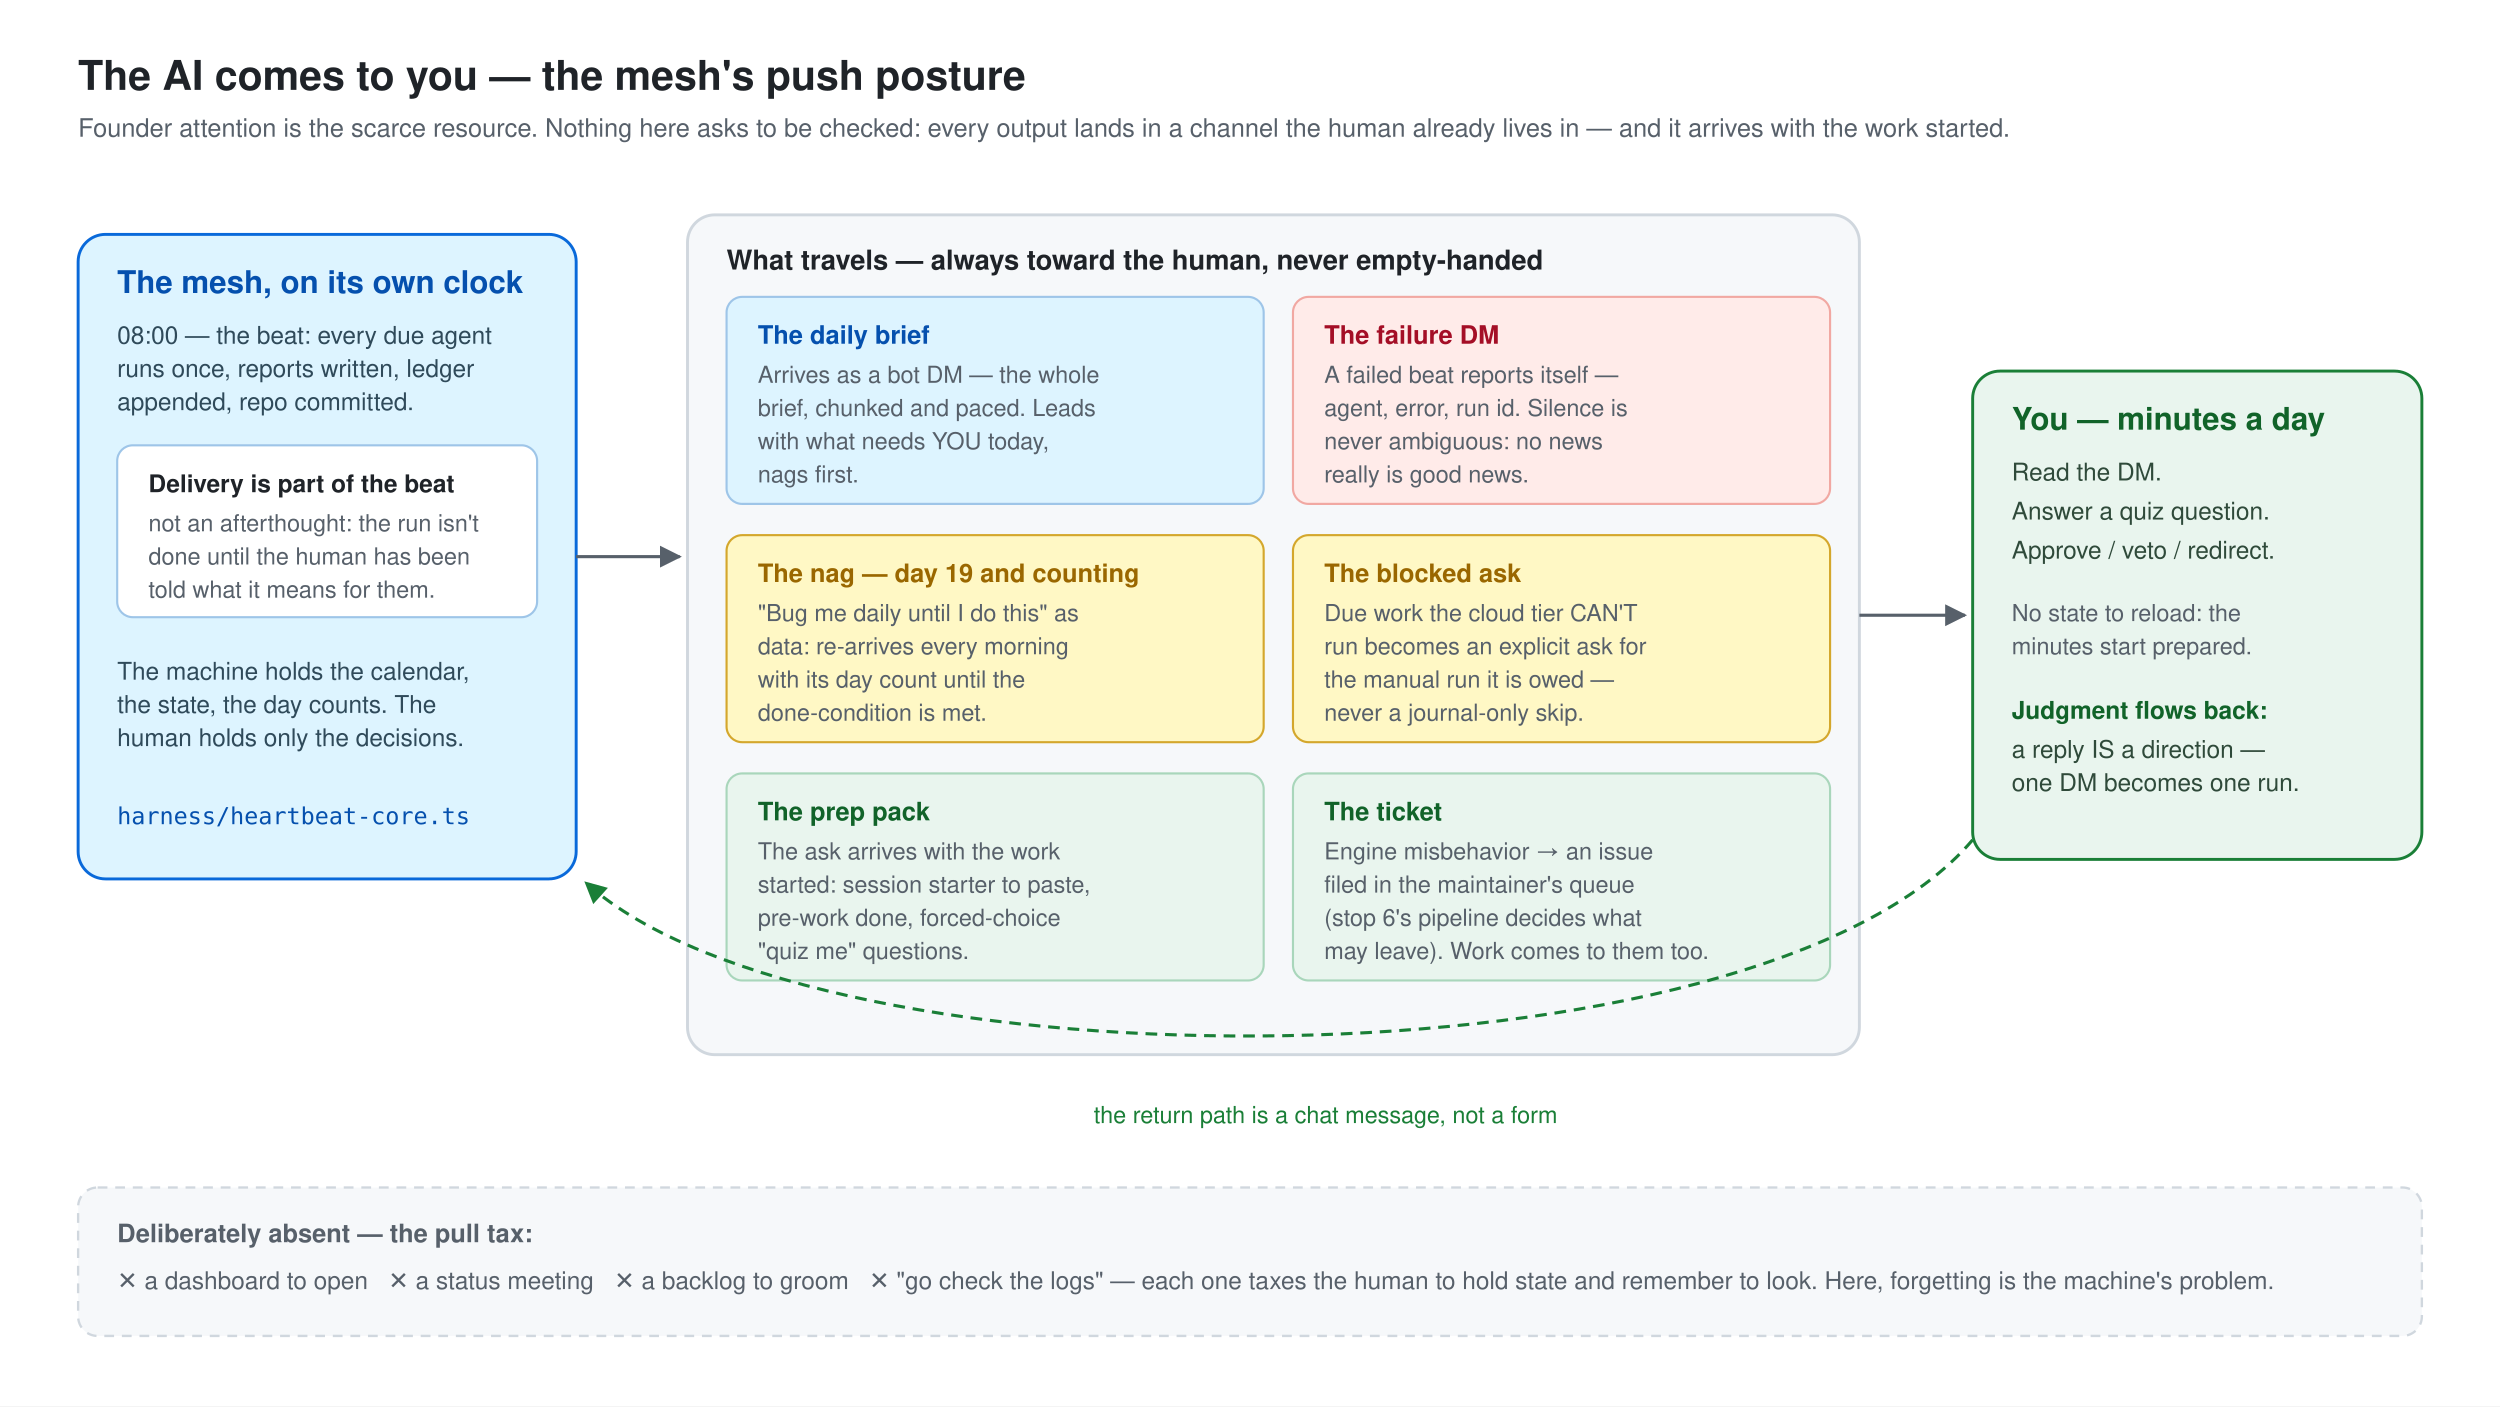
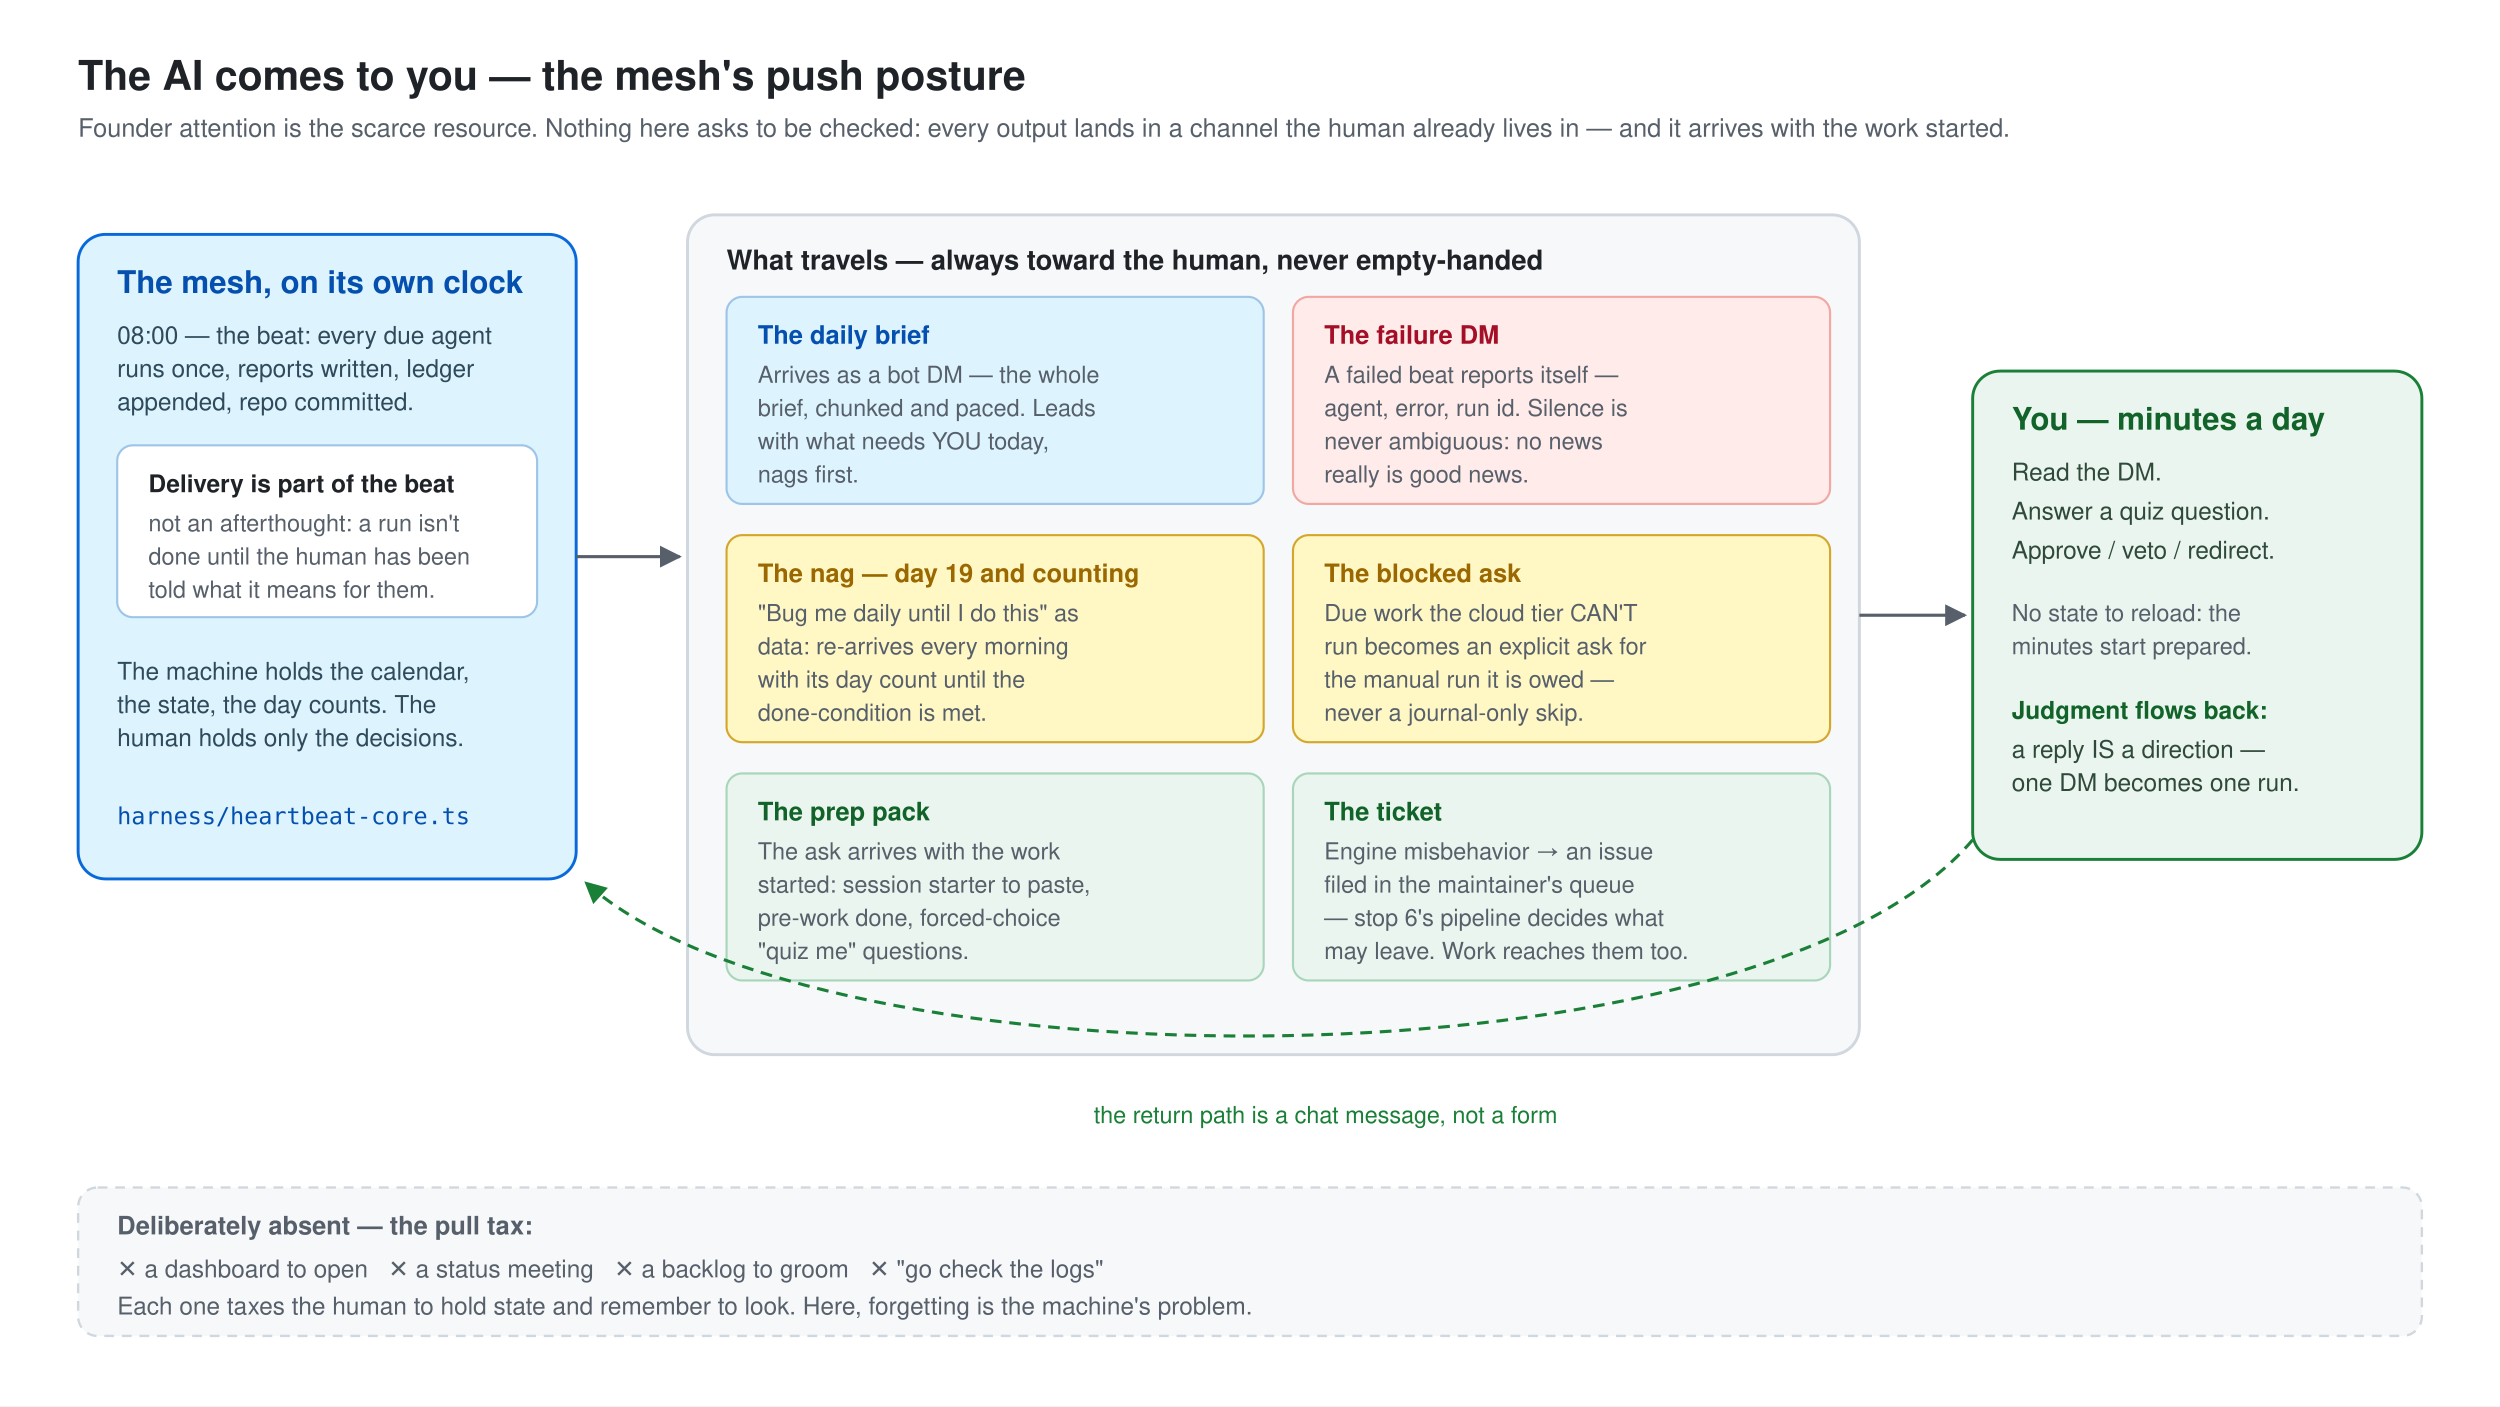
<svg xmlns="http://www.w3.org/2000/svg" viewBox="0 0 1280 720" font-family="ui-sans-serif, -apple-system, 'Segoe UI', Helvetica, Arial, sans-serif">
  <defs>
    <marker id="acy-ar" viewBox="0 0 10 10" refX="9" refY="5" markerWidth="7" markerHeight="7" orient="auto-start-reverse">
      <path d="M 0 0 L 10 5 L 0 10 z" fill="#57606a" />
    </marker>
    <marker id="acy-ar-g" viewBox="0 0 10 10" refX="9" refY="5" markerWidth="7" markerHeight="7" orient="auto-start-reverse">
      <path d="M 0 0 L 10 5 L 0 10 z" fill="#1a7f37" />
    </marker>
  </defs>
  <rect x="0" y="0" width="1280" height="720" fill="#ffffff" />
  <text x="40" y="46" font-size="21" font-weight="700" fill="#1f2328">The AI comes to you — the mesh's push posture</text>
  <text x="40" y="70" font-size="13" fill="#57606a">Founder attention is the scarce resource. Nothing here asks to be checked: every output lands in a channel the human already lives in — and it arrives with the work started.</text>
  <rect x="40" y="120" width="255" height="330" rx="14" fill="#ddf4ff" stroke="#0969da" stroke-width="1.5" />
  <text x="60" y="150" font-size="16" font-weight="700" fill="#0550ae">The mesh, on its own clock</text>
  <text x="60" y="176" font-size="12.5" fill="#2f4a5a">08:00 — the beat: every due agent</text>
  <text x="60" y="193" font-size="12.5" fill="#2f4a5a">runs once, reports written, ledger</text>
  <text x="60" y="210" font-size="12.5" fill="#2f4a5a">appended, repo committed.</text>
  <rect x="60" y="228" width="215" height="88" rx="8" fill="#ffffff" stroke="#9ec5e8" stroke-width="1.1" />
  <text x="76" y="252" font-size="12.5" font-weight="700" fill="#1f2328">Delivery is part of the beat</text>
-   <text x="76" y="272" font-size="12" fill="#57606a">not an afterthought: the run isn't</text>
+   <text x="76" y="272" font-size="12" fill="#57606a">not an afterthought: a run isn't</text>
  <text x="76" y="289" font-size="12" fill="#57606a">done until the human has been</text>
  <text x="76" y="306" font-size="12" fill="#57606a">told what it means for them.</text>
  <text x="60" y="348" font-size="12.5" fill="#2f4a5a">The machine holds the calendar,</text>
  <text x="60" y="365" font-size="12.5" fill="#2f4a5a">the state, the day counts. The</text>
  <text x="60" y="382" font-size="12.5" fill="#2f4a5a">human holds only the decisions.</text>
  <text x="60" y="422" font-size="12" font-family="ui-monospace, SFMono-Regular, Menlo, monospace" fill="#0550ae">harness/heartbeat-core.ts</text>
  <path d="M 295 285 L 348 285" stroke="#57606a" stroke-width="1.6" marker-end="url(#acy-ar)" />
  <rect x="352" y="110" width="600" height="430" rx="14" fill="#f6f8fa" stroke="#d0d7de" stroke-width="1.5" />
  <text x="372" y="138" font-size="14" font-weight="700" fill="#1f2328">What travels — always toward the human, never empty-handed</text>
  <rect x="372" y="152" width="275" height="106" rx="8" fill="#ddf4ff" stroke="#9ec5e8" stroke-width="1.1" />
  <text x="388" y="176" font-size="13" font-weight="700" fill="#0550ae">The daily brief</text>
  <text x="388" y="196" font-size="12" fill="#57606a">Arrives as a bot DM — the whole</text>
  <text x="388" y="213" font-size="12" fill="#57606a">brief, chunked and paced. Leads</text>
  <text x="388" y="230" font-size="12" fill="#57606a">with what needs YOU today,</text>
  <text x="388" y="247" font-size="12" fill="#57606a">nags first.</text>
  <rect x="662" y="152" width="275" height="106" rx="8" fill="#ffebe9" stroke="#f1a8a2" stroke-width="1.1" />
  <text x="678" y="176" font-size="13" font-weight="700" fill="#a40e26">The failure DM</text>
  <text x="678" y="196" font-size="12" fill="#57606a">A failed beat reports itself —</text>
  <text x="678" y="213" font-size="12" fill="#57606a">agent, error, run id. Silence is</text>
  <text x="678" y="230" font-size="12" fill="#57606a">never ambiguous: no news</text>
  <text x="678" y="247" font-size="12" fill="#57606a">really is good news.</text>
  <rect x="372" y="274" width="275" height="106" rx="8" fill="#fff8c5" stroke="#d4a72c" stroke-width="1.1" />
  <text x="388" y="298" font-size="13" font-weight="700" fill="#9a6700">The nag — day 19 and counting</text>
  <text x="388" y="318" font-size="12" fill="#57606a">"Bug me daily until I do this" as</text>
  <text x="388" y="335" font-size="12" fill="#57606a">data: re-arrives every morning</text>
  <text x="388" y="352" font-size="12" fill="#57606a">with its day count until the</text>
  <text x="388" y="369" font-size="12" fill="#57606a">done-condition is met.</text>
  <rect x="662" y="274" width="275" height="106" rx="8" fill="#fff8c5" stroke="#d4a72c" stroke-width="1.1" />
  <text x="678" y="298" font-size="13" font-weight="700" fill="#9a6700">The blocked ask</text>
  <text x="678" y="318" font-size="12" fill="#57606a">Due work the cloud tier CAN'T</text>
  <text x="678" y="335" font-size="12" fill="#57606a">run becomes an explicit ask for</text>
  <text x="678" y="352" font-size="12" fill="#57606a">the manual run it is owed —</text>
  <text x="678" y="369" font-size="12" fill="#57606a">never a journal-only skip.</text>
  <rect x="372" y="396" width="275" height="106" rx="8" fill="#e9f5ee" stroke="#a9d6bb" stroke-width="1.1" />
  <text x="388" y="420" font-size="13" font-weight="700" fill="#116329">The prep pack</text>
  <text x="388" y="440" font-size="12" fill="#57606a">The ask arrives with the work</text>
  <text x="388" y="457" font-size="12" fill="#57606a">started: session starter to paste,</text>
  <text x="388" y="474" font-size="12" fill="#57606a">pre-work done, forced-choice</text>
  <text x="388" y="491" font-size="12" fill="#57606a">"quiz me" questions.</text>
  <rect x="662" y="396" width="275" height="106" rx="8" fill="#e9f5ee" stroke="#a9d6bb" stroke-width="1.1" />
  <text x="678" y="420" font-size="13" font-weight="700" fill="#116329">The ticket</text>
  <text x="678" y="440" font-size="12" fill="#57606a">Engine misbehavior → an issue</text>
  <text x="678" y="457" font-size="12" fill="#57606a">filed in the maintainer's queue</text>
-   <text x="678" y="474" font-size="12" fill="#57606a">(stop 6's pipeline decides what</text>
-   <text x="678" y="491" font-size="12" fill="#57606a">may leave). Work comes to them too.</text>
+   <text x="678" y="474" font-size="12" fill="#57606a">— stop 6's pipeline decides what</text>
+   <text x="678" y="491" font-size="12" fill="#57606a">may leave. Work reaches them too.</text>
  <path d="M 952 315 L 1006 315" stroke="#57606a" stroke-width="1.6" marker-end="url(#acy-ar)" />
  <rect x="1010" y="190" width="230" height="250" rx="14" fill="#e9f5ee" stroke="#1a7f37" stroke-width="1.5" />
  <text x="1030" y="220" font-size="16" font-weight="700" fill="#116329">You — minutes a day</text>
  <text x="1030" y="246" font-size="12.5" fill="#2f4a3a">Read the DM.</text>
  <text x="1030" y="266" font-size="12.5" fill="#2f4a3a">Answer a quiz question.</text>
  <text x="1030" y="286" font-size="12.5" fill="#2f4a3a">Approve / veto / redirect.</text>
  <text x="1030" y="318" font-size="12" fill="#57606a">No state to reload: the</text>
  <text x="1030" y="335" font-size="12" fill="#57606a">minutes start prepared.</text>
  <text x="1030" y="368" font-size="12.5" font-weight="700" fill="#116329">Judgment flows back:</text>
  <text x="1030" y="388" font-size="12.5" fill="#2f4a3a">a reply IS a direction —</text>
  <text x="1030" y="405" font-size="12.5" fill="#2f4a3a">one DM becomes one run.</text>
  <path d="M 1010 430 C 900 560, 420 560, 300 452" stroke="#1a7f37" stroke-width="1.6" stroke-dasharray="6 4" fill="none" marker-end="url(#acy-ar-g)" />
  <text x="560" y="575" font-size="12" fill="#1a7f37">the return path is a chat message, not a form</text>
  <rect x="40" y="608" width="1200" height="76" rx="10" fill="#f6f8fa" stroke="#d0d7de" stroke-width="1.2" stroke-dasharray="5 4" />
-   <text x="60" y="636" font-size="13" font-weight="700" fill="#57606a">Deliberately absent — the pull tax:</text>
-   <text x="60" y="660" font-size="12.5" fill="#57606a">✕ a dashboard to open   ✕ a status meeting   ✕ a backlog to groom   ✕ "go check the logs" — each one taxes the human to hold state and remember to look. Here, forgetting is the machine's problem.</text>
+   <text x="60" y="632" font-size="13" font-weight="700" fill="#57606a">Deliberately absent — the pull tax:</text>
+   <text x="60" y="654" font-size="12.5" fill="#57606a">✕ a dashboard to open   ✕ a status meeting   ✕ a backlog to groom   ✕ "go check the logs"</text>
+   <text x="60" y="673" font-size="12.5" fill="#57606a">Each one taxes the human to hold state and remember to look. Here, forgetting is the machine's problem.</text>
</svg>
